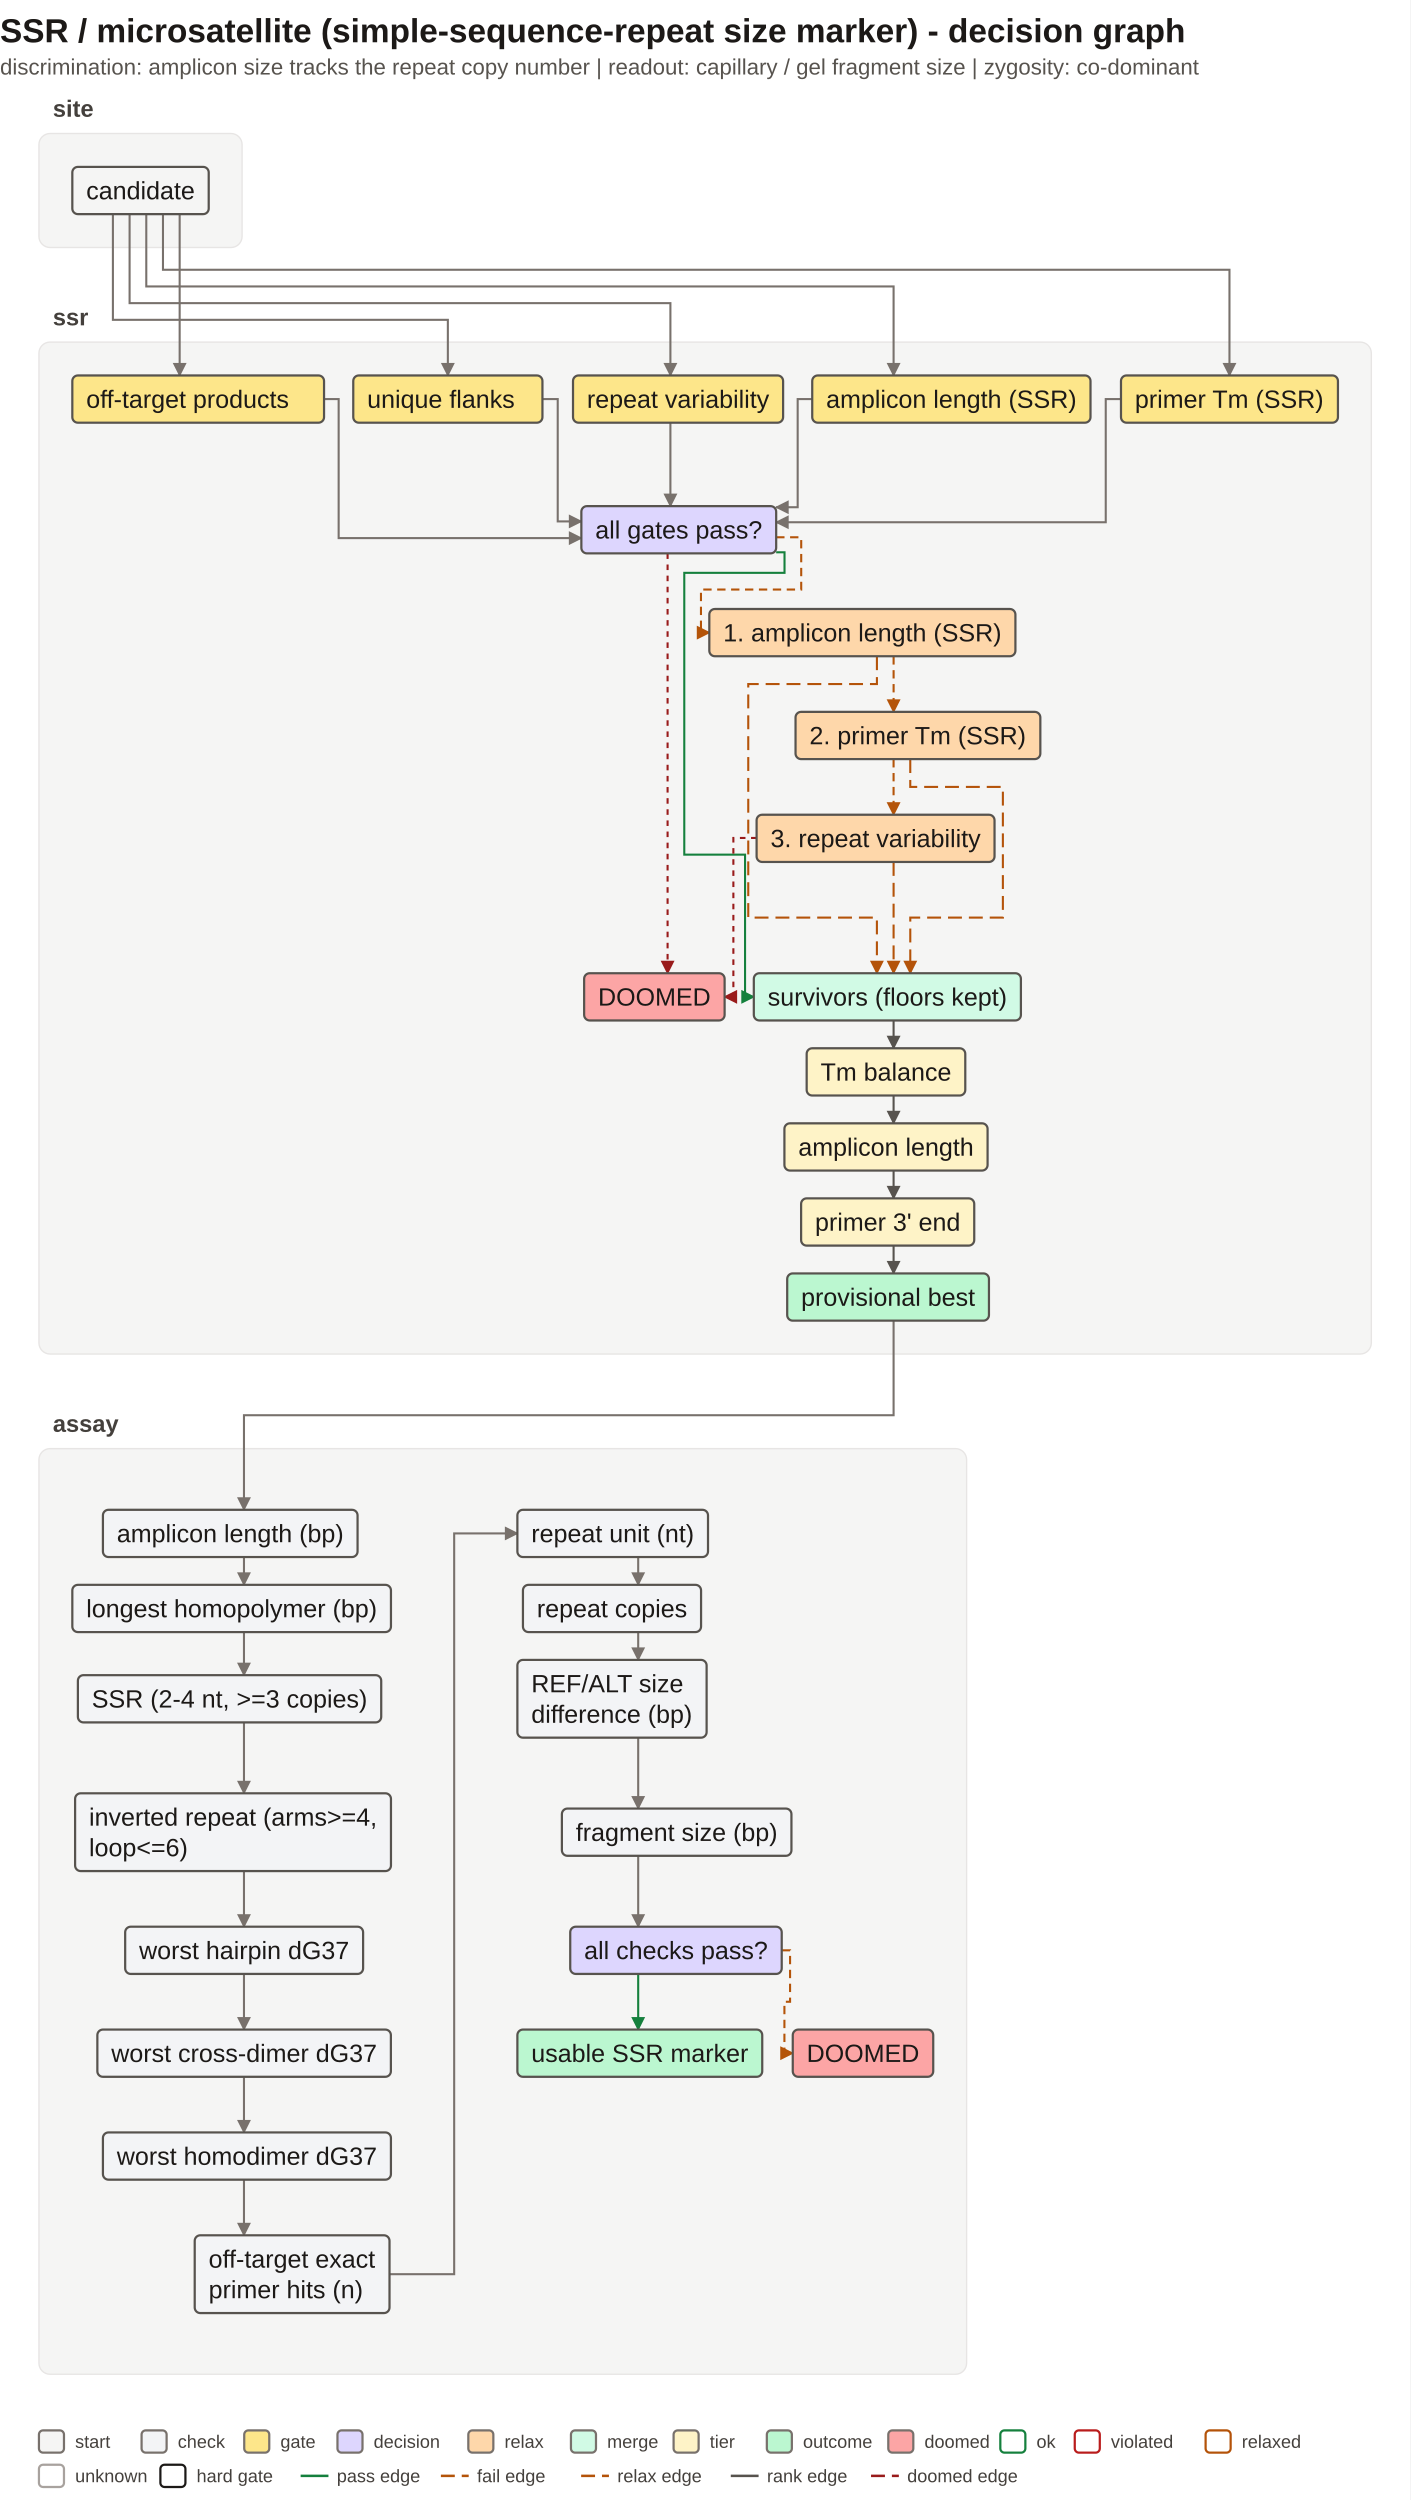
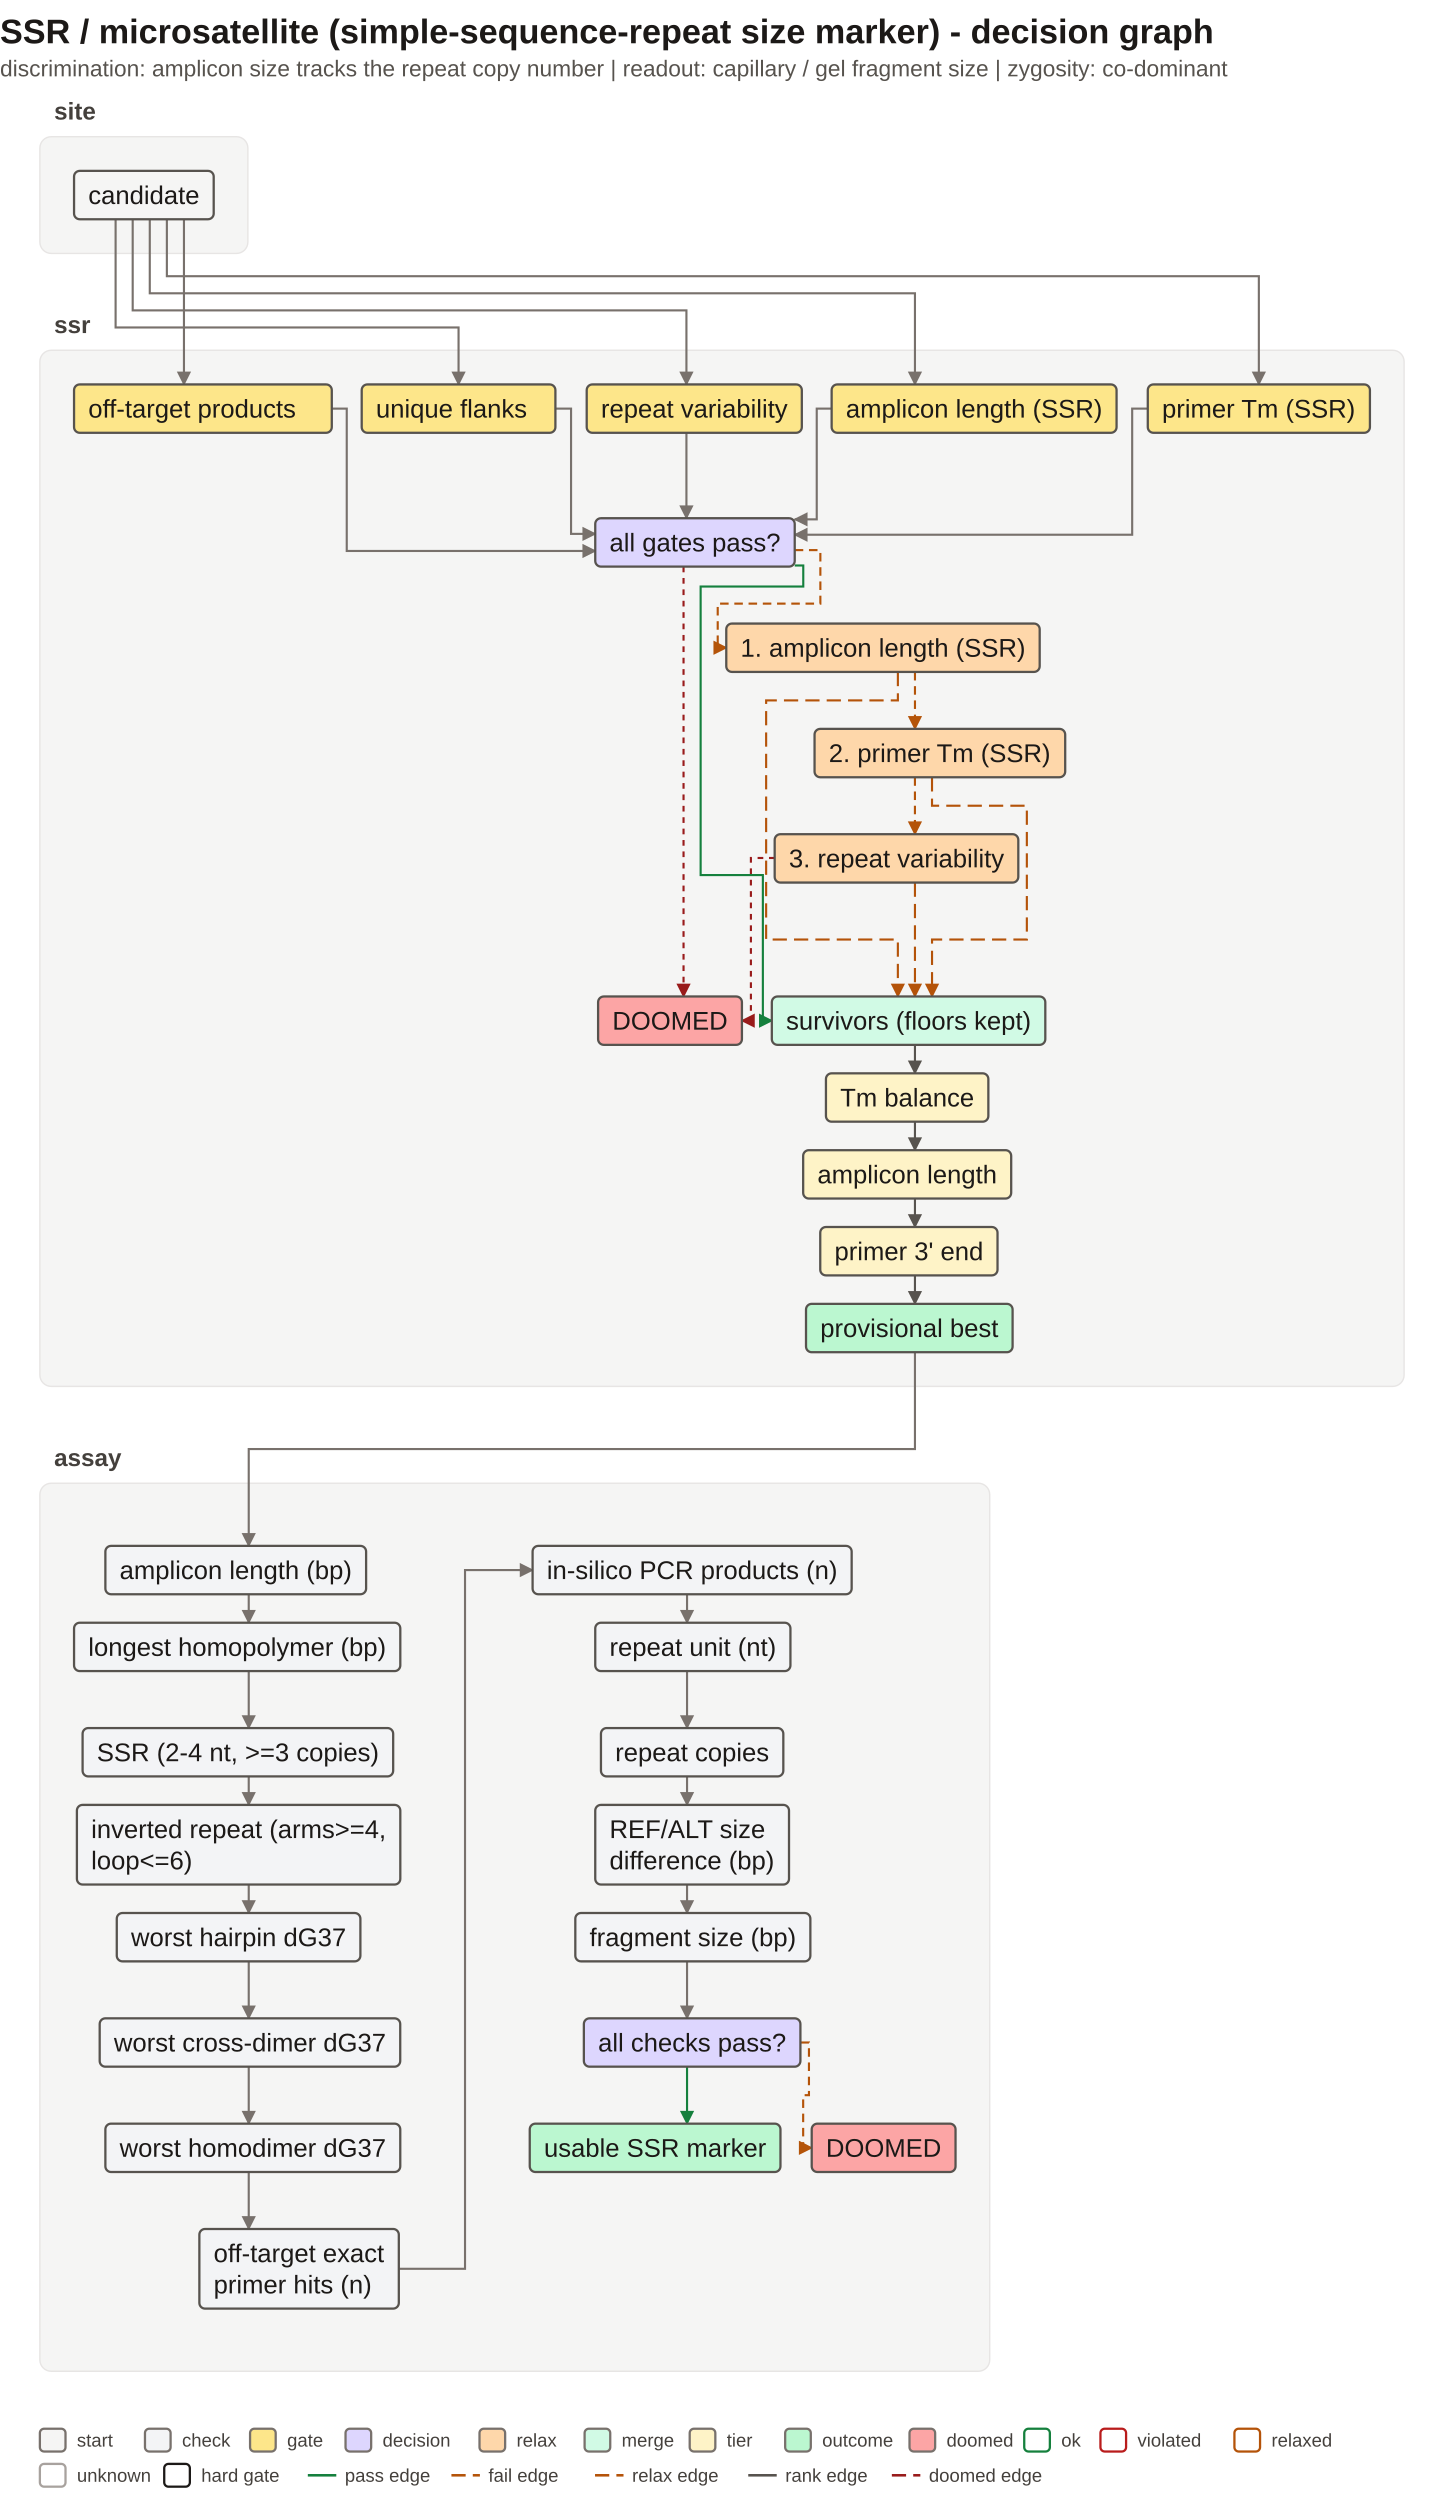
- <svg xmlns="http://www.w3.org/2000/svg" version="1.1" width="506.997" height="898.76" viewBox="0 0 506.997 898.76">
+ <svg xmlns="http://www.w3.org/2000/svg" version="1.1" width="506.997" height="877.78" viewBox="0 0 506.997 877.78">
  <defs>
    <marker id="arrow-flow" viewBox="0 0 10 10" refX="9" refY="5" markerWidth="5" markerHeight="5" markerUnits="userSpaceOnUse" orient="auto-start-reverse">
      <path d="M 0 0 L 10 5 L 0 10 z" fill="#78716C" />
    </marker>
    <marker id="arrow-pass" viewBox="0 0 10 10" refX="9" refY="5" markerWidth="5" markerHeight="5" markerUnits="userSpaceOnUse" orient="auto-start-reverse">
      <path d="M 0 0 L 10 5 L 0 10 z" fill="#15803D" />
    </marker>
    <marker id="arrow-fail" viewBox="0 0 10 10" refX="9" refY="5" markerWidth="5" markerHeight="5" markerUnits="userSpaceOnUse" orient="auto-start-reverse">
      <path d="M 0 0 L 10 5 L 0 10 z" fill="#B45409" />
    </marker>
    <marker id="arrow-relax" viewBox="0 0 10 10" refX="9" refY="5" markerWidth="5" markerHeight="5" markerUnits="userSpaceOnUse" orient="auto-start-reverse">
      <path d="M 0 0 L 10 5 L 0 10 z" fill="#B45309" />
    </marker>
    <marker id="arrow-doomed" viewBox="0 0 10 10" refX="9" refY="5" markerWidth="5" markerHeight="5" markerUnits="userSpaceOnUse" orient="auto-start-reverse">
      <path d="M 0 0 L 10 5 L 0 10 z" fill="#991B1B" />
    </marker>
    <marker id="arrow-check" viewBox="0 0 10 10" refX="9" refY="5" markerWidth="5" markerHeight="5" markerUnits="userSpaceOnUse" orient="auto-start-reverse">
      <path d="M 0 0 L 10 5 L 0 10 z" fill="#78716C" />
    </marker>
    <marker id="arrow-rank" viewBox="0 0 10 10" refX="9" refY="5" markerWidth="5" markerHeight="5" markerUnits="userSpaceOnUse" orient="auto-start-reverse">
      <path d="M 0 0 L 10 5 L 0 10 z" fill="#57534E" />
    </marker>
  </defs>
-   <rect x="0" y="0" width="506.997" height="898.76" fill="#FFFFFF" />
+   <rect x="0" y="0" width="506.997" height="877.78" fill="#FFFFFF" />
  <text x="0" y="15.2" text-anchor="start" font-family="Liberation Sans, Arial, Helvetica, sans-serif" font-size="12" fill="#1C1917" font-weight="bold">
    <tspan x="0" y="15.2">SSR / microsatellite (simple-sequence-repeat size marker) - decision graph</tspan>
  </text>
  <text x="0" y="26.8" text-anchor="start" font-family="Liberation Sans, Arial, Helvetica, sans-serif" font-size="8" fill="#57534E">
    <tspan x="0" y="26.8">discrimination: amplicon size tracks the repeat copy number | readout: capillary / gel fragment size | zygosity: co-dominant</tspan>
  </text>
  <rect x="14" y="48" width="73.032" height="40.98" rx="4" fill="#F5F5F4" stroke="#E7E5E4" stroke-width="0.5" />
  <text x="19" y="41.975" text-anchor="start" font-family="Liberation Sans, Arial, Helvetica, sans-serif" font-size="8.5" fill="#44403C" font-weight="bold">
    <tspan x="19" y="41.975">site</tspan>
  </text>
  <rect x="14" y="122.98" width="478.997" height="363.8" rx="4" fill="#F5F5F4" stroke="#E7E5E4" stroke-width="0.5" />
  <text x="19" y="116.955" text-anchor="start" font-family="Liberation Sans, Arial, Helvetica, sans-serif" font-size="8.5" fill="#44403C" font-weight="bold">
    <tspan x="19" y="116.955">ssr</tspan>
  </text>
-   <rect x="14" y="520.78" width="333.5" height="332.78" rx="4" fill="#F5F5F4" stroke="#E7E5E4" stroke-width="0.5" />
+   <rect x="14" y="520.78" width="333.5" height="311.8" rx="4" fill="#F5F5F4" stroke="#E7E5E4" stroke-width="0.5" />
  <text x="19" y="514.755" text-anchor="start" font-family="Liberation Sans, Arial, Helvetica, sans-serif" font-size="8.5" fill="#44403C" font-weight="bold">
    <tspan x="19" y="514.755">assay</tspan>
  </text>
  <path d="M40.589 76.98 L40.589 114.98 L161.004 114.98 L161.004 134.98" fill="none" stroke="#78716C" stroke-width="0.75" stroke-linejoin="miter" stroke-linecap="butt" marker-end="url(#arrow-flow)" />
  <path d="M46.589 76.98 L46.589 108.98 L241.012 108.98 L241.012 134.98" fill="none" stroke="#78716C" stroke-width="0.75" stroke-linejoin="miter" stroke-linecap="butt" marker-end="url(#arrow-flow)" />
  <path d="M52.589 76.98 L52.589 102.98 L321.249 102.98 L321.249 134.98" fill="none" stroke="#78716C" stroke-width="0.75" stroke-linejoin="miter" stroke-linecap="butt" marker-end="url(#arrow-flow)" />
  <path d="M58.589 76.98 L58.589 96.98 L441.998 96.98 L441.998 134.98" fill="none" stroke="#78716C" stroke-width="0.75" stroke-linejoin="miter" stroke-linecap="butt" marker-end="url(#arrow-flow)" />
  <path d="M64.589 76.98 L64.589 134.98" fill="none" stroke="#78716C" stroke-width="0.75" stroke-linejoin="miter" stroke-linecap="butt" marker-end="url(#arrow-flow)" />
  <path d="M195.008 143.47 L200.504 143.47 L200.504 187.45 L209 187.45" fill="none" stroke="#78716C" stroke-width="0.75" stroke-linejoin="miter" stroke-linecap="butt" marker-end="url(#arrow-flow)" />
  <path d="M241.012 151.96 L241.012 181.96" fill="none" stroke="#78716C" stroke-width="0.75" stroke-linejoin="miter" stroke-linecap="butt" marker-end="url(#arrow-flow)" />
  <path d="M292 143.47 L286.766 143.47 L286.766 182.35 L279.038 182.35" fill="none" stroke="#78716C" stroke-width="0.75" stroke-linejoin="miter" stroke-linecap="butt" marker-end="url(#arrow-flow)" />
  <path d="M403 143.47 L397.52 143.47 L397.52 187.75 L279.038 187.75" fill="none" stroke="#78716C" stroke-width="0.75" stroke-linejoin="miter" stroke-linecap="butt" marker-end="url(#arrow-flow)" />
  <path d="M116.495 143.47 L121.747 143.47 L121.747 193.45 L209 193.45" fill="none" stroke="#78716C" stroke-width="0.75" stroke-linejoin="miter" stroke-linecap="butt" marker-end="url(#arrow-flow)" />
  <path d="M321.255 235.92 L321.255 255.92" fill="none" stroke="#B45409" stroke-width="0.75" stroke-linejoin="miter" stroke-linecap="butt" stroke-dasharray="3 2" marker-end="url(#arrow-fail)" />
  <path d="M321.243 272.9 L321.243 292.9" fill="none" stroke="#B45409" stroke-width="0.75" stroke-linejoin="miter" stroke-linecap="butt" stroke-dasharray="3 2" marker-end="url(#arrow-fail)" />
  <path d="M279.038 193.15 L288.038 193.15 L288.038 211.94 L252 211.94 L252 227.43 L255 227.43" fill="none" stroke="#B45409" stroke-width="0.75" stroke-linejoin="miter" stroke-linecap="butt" stroke-dasharray="3 2" marker-end="url(#arrow-fail)" />
  <path d="M315.255 235.92 L315.255 245.92 L269 245.92 L269 329.88 L315.249 329.88 L315.249 349.88" fill="none" stroke="#B45309" stroke-width="0.75" stroke-linejoin="miter" stroke-linecap="butt" stroke-dasharray="5 2.5" marker-end="url(#arrow-relax)" />
  <path d="M327.243 272.9 L327.243 282.9 L360.538 282.9 L360.538 329.88 L327.249 329.88 L327.249 349.88" fill="none" stroke="#B45309" stroke-width="0.75" stroke-linejoin="miter" stroke-linecap="butt" stroke-dasharray="5 2.5" marker-end="url(#arrow-relax)" />
  <path d="M321.249 309.88 L321.249 349.88" fill="none" stroke="#B45309" stroke-width="0.75" stroke-linejoin="miter" stroke-linecap="butt" stroke-dasharray="5 2.5" marker-end="url(#arrow-relax)" />
  <path d="M279.038 198.55 L282.038 198.55 L282.038 205.94 L246 205.94 L246 307.247 L267.85 307.247 L267.85 358.37 L271 358.37" fill="none" stroke="#15803D" stroke-width="0.75" stroke-linejoin="miter" stroke-linecap="butt" marker-end="url(#arrow-pass)" />
  <path d="M321.249 366.86 L321.249 376.86" fill="none" stroke="#57534E" stroke-width="0.75" stroke-linejoin="miter" stroke-linecap="butt" marker-end="url(#arrow-rank)" />
  <path d="M321.249 393.84 L321.249 403.84" fill="none" stroke="#57534E" stroke-width="0.75" stroke-linejoin="miter" stroke-linecap="butt" marker-end="url(#arrow-rank)" />
  <path d="M321.249 420.82 L321.249 430.82" fill="none" stroke="#57534E" stroke-width="0.75" stroke-linejoin="miter" stroke-linecap="butt" marker-end="url(#arrow-rank)" />
  <path d="M321.249 447.8 L321.249 457.8" fill="none" stroke="#57534E" stroke-width="0.75" stroke-linejoin="miter" stroke-linecap="butt" marker-end="url(#arrow-rank)" />
  <path d="M272 301.247 L263.65 301.247 L263.65 358.37 L260.5 358.37" fill="none" stroke="#991B1B" stroke-width="0.75" stroke-linejoin="miter" stroke-linecap="butt" stroke-dasharray="2 2" marker-end="url(#arrow-doomed)" />
  <path d="M240 198.94 L240 349.88" fill="none" stroke="#991B1B" stroke-width="0.75" stroke-linejoin="miter" stroke-linecap="butt" stroke-dasharray="2 2" marker-end="url(#arrow-doomed)" />
-   <path d="M321.249 474.78 L321.249 508.78 L87.708 508.78 L87.708 542.78" fill="none" stroke="#78716C" stroke-width="0.75" stroke-linejoin="miter" stroke-linecap="butt" marker-end="url(#arrow-check)" />
-   <path d="M87.708 559.76 L87.708 569.76" fill="none" stroke="#78716C" stroke-width="0.75" stroke-linejoin="miter" stroke-linecap="butt" marker-end="url(#arrow-check)" />
-   <path d="M87.708 586.74 L87.708 602.23" fill="none" stroke="#78716C" stroke-width="0.75" stroke-linejoin="miter" stroke-linecap="butt" marker-end="url(#arrow-check)" />
-   <path d="M87.708 619.21 L87.708 644.7" fill="none" stroke="#78716C" stroke-width="0.75" stroke-linejoin="miter" stroke-linecap="butt" marker-end="url(#arrow-check)" />
-   <path d="M87.708 672.66 L87.708 692.66" fill="none" stroke="#78716C" stroke-width="0.75" stroke-linejoin="miter" stroke-linecap="butt" marker-end="url(#arrow-check)" />
-   <path d="M87.708 709.64 L87.708 729.64" fill="none" stroke="#78716C" stroke-width="0.75" stroke-linejoin="miter" stroke-linecap="butt" marker-end="url(#arrow-check)" />
-   <path d="M87.708 746.62 L87.708 766.62" fill="none" stroke="#78716C" stroke-width="0.75" stroke-linejoin="miter" stroke-linecap="butt" marker-end="url(#arrow-check)" />
-   <path d="M87.708 783.6 L87.708 803.6" fill="none" stroke="#78716C" stroke-width="0.75" stroke-linejoin="miter" stroke-linecap="butt" marker-end="url(#arrow-check)" />
-   <path d="M140.029 817.58 L163.276 817.58 L163.276 551.27 L186 551.27" fill="none" stroke="#78716C" stroke-width="0.75" stroke-linejoin="miter" stroke-linecap="butt" marker-end="url(#arrow-check)" />
-   <path d="M229.432 559.76 L229.432 569.76" fill="none" stroke="#78716C" stroke-width="0.75" stroke-linejoin="miter" stroke-linecap="butt" marker-end="url(#arrow-check)" />
-   <path d="M229.432 586.74 L229.432 596.74" fill="none" stroke="#78716C" stroke-width="0.75" stroke-linejoin="miter" stroke-linecap="butt" marker-end="url(#arrow-check)" />
-   <path d="M229.432 624.7 L229.432 650.19" fill="none" stroke="#78716C" stroke-width="0.75" stroke-linejoin="miter" stroke-linecap="butt" marker-end="url(#arrow-check)" />
-   <path d="M229.432 667.17 L229.432 692.66" fill="none" stroke="#78716C" stroke-width="0.75" stroke-linejoin="miter" stroke-linecap="butt" marker-end="url(#arrow-check)" />
-   <path d="M229.432 709.64 L229.432 729.64" fill="none" stroke="#15803D" stroke-width="0.75" stroke-linejoin="miter" stroke-linecap="butt" marker-end="url(#arrow-pass)" />
-   <path d="M281.032 701.15 L284.032 701.15 L284.032 719.64 L282 719.64 L282 738.13 L285 738.13" fill="none" stroke="#B45409" stroke-width="0.75" stroke-linejoin="miter" stroke-linecap="butt" stroke-dasharray="3 2" marker-end="url(#arrow-fail)" />
+   <path d="M321.249 474.78 L321.249 508.78 L87.333 508.78 L87.333 542.78" fill="none" stroke="#78716C" stroke-width="0.75" stroke-linejoin="miter" stroke-linecap="butt" marker-end="url(#arrow-check)" />
+   <path d="M87.333 559.76 L87.333 569.76" fill="none" stroke="#78716C" stroke-width="0.75" stroke-linejoin="miter" stroke-linecap="butt" marker-end="url(#arrow-check)" />
+   <path d="M87.333 586.74 L87.333 606.74" fill="none" stroke="#78716C" stroke-width="0.75" stroke-linejoin="miter" stroke-linecap="butt" marker-end="url(#arrow-check)" />
+   <path d="M87.333 623.72 L87.333 633.72" fill="none" stroke="#78716C" stroke-width="0.75" stroke-linejoin="miter" stroke-linecap="butt" marker-end="url(#arrow-check)" />
+   <path d="M87.333 661.68 L87.333 671.68" fill="none" stroke="#78716C" stroke-width="0.75" stroke-linejoin="miter" stroke-linecap="butt" marker-end="url(#arrow-check)" />
+   <path d="M87.333 688.66 L87.333 708.66" fill="none" stroke="#78716C" stroke-width="0.75" stroke-linejoin="miter" stroke-linecap="butt" marker-end="url(#arrow-check)" />
+   <path d="M87.333 725.64 L87.333 745.64" fill="none" stroke="#78716C" stroke-width="0.75" stroke-linejoin="miter" stroke-linecap="butt" marker-end="url(#arrow-check)" />
+   <path d="M87.333 762.62 L87.333 782.62" fill="none" stroke="#78716C" stroke-width="0.75" stroke-linejoin="miter" stroke-linecap="butt" marker-end="url(#arrow-check)" />
+   <path d="M140.029 796.6 L163.276 796.6 L163.276 551.27 L187 551.27" fill="none" stroke="#78716C" stroke-width="0.75" stroke-linejoin="miter" stroke-linecap="butt" marker-end="url(#arrow-check)" />
+   <path d="M241.229 559.76 L241.229 569.76" fill="none" stroke="#78716C" stroke-width="0.75" stroke-linejoin="miter" stroke-linecap="butt" marker-end="url(#arrow-check)" />
+   <path d="M241.229 586.74 L241.229 606.74" fill="none" stroke="#78716C" stroke-width="0.75" stroke-linejoin="miter" stroke-linecap="butt" marker-end="url(#arrow-check)" />
+   <path d="M241.229 623.72 L241.229 633.72" fill="none" stroke="#78716C" stroke-width="0.75" stroke-linejoin="miter" stroke-linecap="butt" marker-end="url(#arrow-check)" />
+   <path d="M241.229 661.68 L241.229 671.68" fill="none" stroke="#78716C" stroke-width="0.75" stroke-linejoin="miter" stroke-linecap="butt" marker-end="url(#arrow-check)" />
+   <path d="M241.229 688.66 L241.229 708.66" fill="none" stroke="#78716C" stroke-width="0.75" stroke-linejoin="miter" stroke-linecap="butt" marker-end="url(#arrow-check)" />
+   <path d="M241.229 725.64 L241.229 745.64" fill="none" stroke="#15803D" stroke-width="0.75" stroke-linejoin="miter" stroke-linecap="butt" marker-end="url(#arrow-pass)" />
+   <path d="M281.032 717.15 L284.032 717.15 L284.032 735.64 L282 735.64 L282 754.13 L285 754.13" fill="none" stroke="#B45409" stroke-width="0.75" stroke-linejoin="miter" stroke-linecap="butt" stroke-dasharray="3 2" marker-end="url(#arrow-fail)" />
  <rect x="26" y="60" width="49.032" height="16.98" rx="2" fill="#F5F5F4" stroke="#57534E" stroke-width="0.8" />
  <text x="31" y="71.64" text-anchor="start" font-family="Liberation Sans, Arial, Helvetica, sans-serif" font-size="9" fill="#1C1917">
    <tspan x="31" y="71.64">candidate</tspan>
  </text>
  <rect x="127" y="134.98" width="68.008" height="16.98" rx="2" fill="#FDE68A" stroke="#57534E" stroke-width="0.8" />
  <text x="132" y="146.62" text-anchor="start" font-family="Liberation Sans, Arial, Helvetica, sans-serif" font-size="9" fill="#1C1917">
    <tspan x="132" y="146.62">unique flanks</tspan>
  </text>
  <rect x="206" y="134.98" width="75.531" height="16.98" rx="2" fill="#FDE68A" stroke="#57534E" stroke-width="0.8" />
  <text x="211" y="146.62" text-anchor="start" font-family="Liberation Sans, Arial, Helvetica, sans-serif" font-size="9" fill="#1C1917">
    <tspan x="211" y="146.62">repeat variability</tspan>
  </text>
  <rect x="292" y="134.98" width="100.04" height="16.98" rx="2" fill="#FDE68A" stroke="#57534E" stroke-width="0.8" />
  <text x="297" y="146.62" text-anchor="start" font-family="Liberation Sans, Arial, Helvetica, sans-serif" font-size="9" fill="#1C1917">
    <tspan x="297" y="146.62">amplicon length (SSR)</tspan>
  </text>
  <rect x="403" y="134.98" width="77.997" height="16.98" rx="2" fill="#FDE68A" stroke="#57534E" stroke-width="0.8" />
  <text x="408" y="146.62" text-anchor="start" font-family="Liberation Sans, Arial, Helvetica, sans-serif" font-size="9" fill="#1C1917">
    <tspan x="408" y="146.62">primer Tm (SSR)</tspan>
  </text>
  <rect x="26" y="134.98" width="90.495" height="16.98" rx="2" fill="#FDE68A" stroke="#57534E" stroke-width="0.8" />
  <text x="31" y="146.62" text-anchor="start" font-family="Liberation Sans, Arial, Helvetica, sans-serif" font-size="9" fill="#1C1917">
    <tspan x="31" y="146.62">off-target products</tspan>
  </text>
  <rect x="209" y="181.96" width="70.038" height="16.98" rx="2" fill="#DDD6FE" stroke="#57534E" stroke-width="0.8" />
  <text x="214" y="193.6" text-anchor="start" font-family="Liberation Sans, Arial, Helvetica, sans-serif" font-size="9" fill="#1C1917">
    <tspan x="214" y="193.6">all gates pass?</tspan>
  </text>
  <rect x="255" y="218.94" width="110.046" height="16.98" rx="2" fill="#FED7AA" stroke="#57534E" stroke-width="0.8" />
  <text x="260" y="230.58" text-anchor="start" font-family="Liberation Sans, Arial, Helvetica, sans-serif" font-size="9" fill="#1C1917">
    <tspan x="260" y="230.58">1. amplicon length (SSR)</tspan>
  </text>
  <rect x="286" y="255.92" width="88.003" height="16.98" rx="2" fill="#FED7AA" stroke="#57534E" stroke-width="0.8" />
  <text x="291" y="267.56" text-anchor="start" font-family="Liberation Sans, Arial, Helvetica, sans-serif" font-size="9" fill="#1C1917">
    <tspan x="291" y="267.56">2. primer Tm (SSR)</tspan>
  </text>
  <rect x="272" y="292.9" width="85.538" height="16.98" rx="2" fill="#FED7AA" stroke="#57534E" stroke-width="0.8" />
  <text x="277" y="304.54" text-anchor="start" font-family="Liberation Sans, Arial, Helvetica, sans-serif" font-size="9" fill="#1C1917">
    <tspan x="277" y="304.54">3. repeat variability</tspan>
  </text>
  <rect x="271" y="349.88" width="96.019" height="16.98" rx="2" fill="#D1FAE5" stroke="#57534E" stroke-width="0.8" />
  <text x="276" y="361.52" text-anchor="start" font-family="Liberation Sans, Arial, Helvetica, sans-serif" font-size="9" fill="#1C1917">
    <tspan x="276" y="361.52">survivors (floors kept)</tspan>
  </text>
  <rect x="290" y="376.86" width="57.021" height="16.98" rx="2" fill="#FEF3C7" stroke="#57534E" stroke-width="0.8" />
  <text x="295" y="388.5" text-anchor="start" font-family="Liberation Sans, Arial, Helvetica, sans-serif" font-size="9" fill="#1C1917">
    <tspan x="295" y="388.5">Tm balance</tspan>
  </text>
  <rect x="282" y="403.84" width="73.04" height="16.98" rx="2" fill="#FEF3C7" stroke="#57534E" stroke-width="0.8" />
  <text x="287" y="415.48" text-anchor="start" font-family="Liberation Sans, Arial, Helvetica, sans-serif" font-size="9" fill="#1C1917">
    <tspan x="287" y="415.48">amplicon length</tspan>
  </text>
  <rect x="288" y="430.82" width="62.242" height="16.98" rx="2" fill="#FEF3C7" stroke="#57534E" stroke-width="0.8" />
  <text x="293" y="442.46" text-anchor="start" font-family="Liberation Sans, Arial, Helvetica, sans-serif" font-size="9" fill="#1C1917">
    <tspan x="293" y="442.46">primer 3' end</tspan>
  </text>
  <rect x="283" y="457.8" width="72.534" height="16.98" rx="2" fill="#BBF7D0" stroke="#57534E" stroke-width="0.8" />
  <text x="288" y="469.44" text-anchor="start" font-family="Liberation Sans, Arial, Helvetica, sans-serif" font-size="9" fill="#1C1917">
    <tspan x="288" y="469.44">provisional best</tspan>
  </text>
  <rect x="210" y="349.88" width="50.5" height="16.98" rx="2" fill="#FCA5A5" stroke="#57534E" stroke-width="0.8" />
  <text x="215" y="361.52" text-anchor="start" font-family="Liberation Sans, Arial, Helvetica, sans-serif" font-size="9" fill="#1C1917">
    <tspan x="215" y="361.52">DOOMED</tspan>
  </text>
  <rect x="37" y="542.78" width="91.545" height="16.98" rx="2" fill="#F3F4F6" stroke="#57534E" stroke-width="0.8" />
  <text x="42" y="554.42" text-anchor="start" font-family="Liberation Sans, Arial, Helvetica, sans-serif" font-size="9" fill="#1C1917">
    <tspan x="42" y="554.42">amplicon length (bp)</tspan>
  </text>
  <rect x="26" y="569.76" width="114.55" height="16.98" rx="2" fill="#F3F4F6" stroke="#57534E" stroke-width="0.8" />
  <text x="31" y="581.4" text-anchor="start" font-family="Liberation Sans, Arial, Helvetica, sans-serif" font-size="9" fill="#1C1917">
    <tspan x="31" y="581.4">longest homopolymer (bp)</tspan>
  </text>
-   <rect x="28" y="602.23" width="109.048" height="16.98" rx="2" fill="#F3F4F6" stroke="#57534E" stroke-width="0.8" />
-   <text x="33" y="613.87" text-anchor="start" font-family="Liberation Sans, Arial, Helvetica, sans-serif" font-size="9" fill="#1C1917">
-     <tspan x="33" y="613.87">SSR (2-4 nt, &gt;=3 copies)</tspan>
-   </text>
-   <rect x="27" y="644.7" width="113.553" height="27.96" rx="2" fill="#F3F4F6" stroke="#57534E" stroke-width="0.8" />
-   <text x="32" y="656.34" text-anchor="start" font-family="Liberation Sans, Arial, Helvetica, sans-serif" font-size="9" fill="#1C1917">
-     <tspan x="32" y="656.34">inverted repeat (arms&gt;=4,</tspan>
-     <tspan x="32" y="667.32">loop&lt;=6)</tspan>
-   </text>
-   <rect x="45" y="692.66" width="85.538" height="16.98" rx="2" fill="#F3F4F6" stroke="#57534E" stroke-width="0.8" />
-   <text x="50" y="704.3" text-anchor="start" font-family="Liberation Sans, Arial, Helvetica, sans-serif" font-size="9" fill="#1C1917">
-     <tspan x="50" y="704.3">worst hairpin dG37</tspan>
-   </text>
-   <rect x="35" y="729.64" width="105.524" height="16.98" rx="2" fill="#F3F4F6" stroke="#57534E" stroke-width="0.8" />
-   <text x="40" y="741.28" text-anchor="start" font-family="Liberation Sans, Arial, Helvetica, sans-serif" font-size="9" fill="#1C1917">
-     <tspan x="40" y="741.28">worst cross-dimer dG37</tspan>
-   </text>
-   <rect x="37" y="766.62" width="103.538" height="16.98" rx="2" fill="#F3F4F6" stroke="#57534E" stroke-width="0.8" />
-   <text x="42" y="778.26" text-anchor="start" font-family="Liberation Sans, Arial, Helvetica, sans-serif" font-size="9" fill="#1C1917">
-     <tspan x="42" y="778.26">worst homodimer dG37</tspan>
-   </text>
-   <rect x="70" y="803.6" width="70.029" height="27.96" rx="2" fill="#F3F4F6" stroke="#57534E" stroke-width="0.8" />
-   <text x="75" y="815.24" text-anchor="start" font-family="Liberation Sans, Arial, Helvetica, sans-serif" font-size="9" fill="#1C1917">
-     <tspan x="75" y="815.24">off-target exact</tspan>
-     <tspan x="75" y="826.22">primer hits (n)</tspan>
-   </text>
-   <rect x="186" y="542.78" width="68.531" height="16.98" rx="2" fill="#F3F4F6" stroke="#57534E" stroke-width="0.8" />
-   <text x="191" y="554.42" text-anchor="start" font-family="Liberation Sans, Arial, Helvetica, sans-serif" font-size="9" fill="#1C1917">
-     <tspan x="191" y="554.42">repeat unit (nt)</tspan>
-   </text>
-   <rect x="188" y="569.76" width="64.035" height="16.98" rx="2" fill="#F3F4F6" stroke="#57534E" stroke-width="0.8" />
-   <text x="193" y="581.4" text-anchor="start" font-family="Liberation Sans, Arial, Helvetica, sans-serif" font-size="9" fill="#1C1917">
-     <tspan x="193" y="581.4">repeat copies</tspan>
-   </text>
-   <rect x="186" y="596.74" width="68.03" height="27.96" rx="2" fill="#F3F4F6" stroke="#57534E" stroke-width="0.8" />
-   <text x="191" y="608.38" text-anchor="start" font-family="Liberation Sans, Arial, Helvetica, sans-serif" font-size="9" fill="#1C1917">
-     <tspan x="191" y="608.38">REF/ALT size</tspan>
-     <tspan x="191" y="619.36">difference (bp)</tspan>
-   </text>
-   <rect x="202" y="650.19" width="82.527" height="16.98" rx="2" fill="#F3F4F6" stroke="#57534E" stroke-width="0.8" />
-   <text x="207" y="661.83" text-anchor="start" font-family="Liberation Sans, Arial, Helvetica, sans-serif" font-size="9" fill="#1C1917">
-     <tspan x="207" y="661.83">fragment size (bp)</tspan>
-   </text>
-   <rect x="205" y="692.66" width="76.032" height="16.98" rx="2" fill="#DDD6FE" stroke="#57534E" stroke-width="0.8" />
-   <text x="210" y="704.3" text-anchor="start" font-family="Liberation Sans, Arial, Helvetica, sans-serif" font-size="9" fill="#1C1917">
-     <tspan x="210" y="704.3">all checks pass?</tspan>
-   </text>
-   <rect x="186" y="729.64" width="88.029" height="16.98" rx="2" fill="#BBF7D0" stroke="#57534E" stroke-width="0.8" />
-   <text x="191" y="741.28" text-anchor="start" font-family="Liberation Sans, Arial, Helvetica, sans-serif" font-size="9" fill="#1C1917">
-     <tspan x="191" y="741.28">usable SSR marker</tspan>
-   </text>
-   <rect x="285" y="729.64" width="50.5" height="16.98" rx="2" fill="#FCA5A5" stroke="#57534E" stroke-width="0.8" />
-   <text x="290" y="741.28" text-anchor="start" font-family="Liberation Sans, Arial, Helvetica, sans-serif" font-size="9" fill="#1C1917">
-     <tspan x="290" y="741.28">DOOMED</tspan>
-   </text>
-   <rect x="14" y="873.735" width="9" height="8" rx="1.5" fill="#F5F5F4" stroke="#78716C" stroke-width="0.8" />
-   <text x="27" y="880.01" text-anchor="start" font-family="Liberation Sans, Arial, Helvetica, sans-serif" font-size="6.5" fill="#44403C">
-     <tspan x="27" y="880.01">start</tspan>
-   </text>
-   <rect x="50.9" y="873.735" width="9" height="8" rx="1.5" fill="#F3F4F6" stroke="#78716C" stroke-width="0.8" />
-   <text x="63.9" y="880.01" text-anchor="start" font-family="Liberation Sans, Arial, Helvetica, sans-serif" font-size="6.5" fill="#44403C">
-     <tspan x="63.9" y="880.01">check</tspan>
-   </text>
-   <rect x="87.8" y="873.735" width="9" height="8" rx="1.5" fill="#FDE68A" stroke="#78716C" stroke-width="0.8" />
-   <text x="100.8" y="880.01" text-anchor="start" font-family="Liberation Sans, Arial, Helvetica, sans-serif" font-size="6.5" fill="#44403C">
-     <tspan x="100.8" y="880.01">gate</tspan>
-   </text>
-   <rect x="121.32" y="873.735" width="9" height="8" rx="1.5" fill="#DDD6FE" stroke="#78716C" stroke-width="0.8" />
-   <text x="134.32" y="880.01" text-anchor="start" font-family="Liberation Sans, Arial, Helvetica, sans-serif" font-size="6.5" fill="#44403C">
-     <tspan x="134.32" y="880.01">decision</tspan>
-   </text>
-   <rect x="168.36" y="873.735" width="9" height="8" rx="1.5" fill="#FED7AA" stroke="#78716C" stroke-width="0.8" />
-   <text x="181.36" y="880.01" text-anchor="start" font-family="Liberation Sans, Arial, Helvetica, sans-serif" font-size="6.5" fill="#44403C">
-     <tspan x="181.36" y="880.01">relax</tspan>
-   </text>
-   <rect x="205.26" y="873.735" width="9" height="8" rx="1.5" fill="#D1FAE5" stroke="#78716C" stroke-width="0.8" />
-   <text x="218.26" y="880.01" text-anchor="start" font-family="Liberation Sans, Arial, Helvetica, sans-serif" font-size="6.5" fill="#44403C">
-     <tspan x="218.26" y="880.01">merge</tspan>
-   </text>
-   <rect x="242.16" y="873.735" width="9" height="8" rx="1.5" fill="#FEF3C7" stroke="#78716C" stroke-width="0.8" />
-   <text x="255.16" y="880.01" text-anchor="start" font-family="Liberation Sans, Arial, Helvetica, sans-serif" font-size="6.5" fill="#44403C">
-     <tspan x="255.16" y="880.01">tier</tspan>
-   </text>
-   <rect x="275.68" y="873.735" width="9" height="8" rx="1.5" fill="#BBF7D0" stroke="#78716C" stroke-width="0.8" />
-   <text x="288.68" y="880.01" text-anchor="start" font-family="Liberation Sans, Arial, Helvetica, sans-serif" font-size="6.5" fill="#44403C">
-     <tspan x="288.68" y="880.01">outcome</tspan>
-   </text>
-   <rect x="319.34" y="873.735" width="9" height="8" rx="1.5" fill="#FCA5A5" stroke="#78716C" stroke-width="0.8" />
-   <text x="332.34" y="880.01" text-anchor="start" font-family="Liberation Sans, Arial, Helvetica, sans-serif" font-size="6.5" fill="#44403C">
-     <tspan x="332.34" y="880.01">doomed</tspan>
-   </text>
-   <rect x="359.62" y="873.735" width="9" height="8" rx="1.5" fill="none" stroke="#15803D" stroke-width="0.8" />
-   <text x="372.62" y="880.01" text-anchor="start" font-family="Liberation Sans, Arial, Helvetica, sans-serif" font-size="6.5" fill="#44403C">
-     <tspan x="372.62" y="880.01">ok</tspan>
-   </text>
-   <rect x="386.38" y="873.735" width="9" height="8" rx="1.5" fill="none" stroke="#B91C1C" stroke-width="0.8" />
-   <text x="399.38" y="880.01" text-anchor="start" font-family="Liberation Sans, Arial, Helvetica, sans-serif" font-size="6.5" fill="#44403C">
-     <tspan x="399.38" y="880.01">violated</tspan>
-   </text>
-   <rect x="433.42" y="873.735" width="9" height="8" rx="1.5" fill="none" stroke="#B45309" stroke-width="0.8" />
-   <text x="446.42" y="880.01" text-anchor="start" font-family="Liberation Sans, Arial, Helvetica, sans-serif" font-size="6.5" fill="#44403C">
-     <tspan x="446.42" y="880.01">relaxed</tspan>
-   </text>
-   <rect x="14" y="886.085" width="9" height="8" rx="1.5" fill="none" stroke="#A8A29E" stroke-width="0.8" />
-   <text x="27" y="892.36" text-anchor="start" font-family="Liberation Sans, Arial, Helvetica, sans-serif" font-size="6.5" fill="#44403C">
-     <tspan x="27" y="892.36">unknown</tspan>
-   </text>
-   <rect x="57.66" y="886.085" width="9" height="8" rx="1.5" fill="none" stroke="#1C1917" stroke-width="0.8" />
-   <text x="70.66" y="892.36" text-anchor="start" font-family="Liberation Sans, Arial, Helvetica, sans-serif" font-size="6.5" fill="#44403C">
-     <tspan x="70.66" y="892.36">hard gate</tspan>
-   </text>
-   <line x1="108.08" y1="890.085" x2="118.08" y2="890.085" stroke="#15803D" stroke-width="0.9" />
-   <text x="121.08" y="892.36" text-anchor="start" font-family="Liberation Sans, Arial, Helvetica, sans-serif" font-size="6.5" fill="#44403C">
-     <tspan x="121.08" y="892.36">pass edge</tspan>
-   </text>
-   <line x1="158.5" y1="890.085" x2="168.5" y2="890.085" stroke="#B45409" stroke-width="0.9" stroke-dasharray="5 2.5" />
-   <text x="171.5" y="892.36" text-anchor="start" font-family="Liberation Sans, Arial, Helvetica, sans-serif" font-size="6.5" fill="#44403C">
-     <tspan x="171.5" y="892.36">fail edge</tspan>
-   </text>
-   <line x1="208.92" y1="890.085" x2="218.92" y2="890.085" stroke="#B45309" stroke-width="0.9" stroke-dasharray="5 2.5" />
-   <text x="221.92" y="892.36" text-anchor="start" font-family="Liberation Sans, Arial, Helvetica, sans-serif" font-size="6.5" fill="#44403C">
-     <tspan x="221.92" y="892.36">relax edge</tspan>
-   </text>
-   <line x1="262.72" y1="890.085" x2="272.72" y2="890.085" stroke="#57534E" stroke-width="0.9" />
-   <text x="275.72" y="892.36" text-anchor="start" font-family="Liberation Sans, Arial, Helvetica, sans-serif" font-size="6.5" fill="#44403C">
-     <tspan x="275.72" y="892.36">rank edge</tspan>
-   </text>
-   <line x1="313.14" y1="890.085" x2="323.14" y2="890.085" stroke="#991B1B" stroke-width="0.9" stroke-dasharray="5 2.5" />
-   <text x="326.14" y="892.36" text-anchor="start" font-family="Liberation Sans, Arial, Helvetica, sans-serif" font-size="6.5" fill="#44403C">
-     <tspan x="326.14" y="892.36">doomed edge</tspan>
+   <rect x="29" y="606.74" width="109.048" height="16.98" rx="2" fill="#F3F4F6" stroke="#57534E" stroke-width="0.8" />
+   <text x="34" y="618.38" text-anchor="start" font-family="Liberation Sans, Arial, Helvetica, sans-serif" font-size="9" fill="#1C1917">
+     <tspan x="34" y="618.38">SSR (2-4 nt, &gt;=3 copies)</tspan>
+   </text>
+   <rect x="27" y="633.72" width="113.553" height="27.96" rx="2" fill="#F3F4F6" stroke="#57534E" stroke-width="0.8" />
+   <text x="32" y="645.36" text-anchor="start" font-family="Liberation Sans, Arial, Helvetica, sans-serif" font-size="9" fill="#1C1917">
+     <tspan x="32" y="645.36">inverted repeat (arms&gt;=4,</tspan>
+     <tspan x="32" y="656.34">loop&lt;=6)</tspan>
+   </text>
+   <rect x="41" y="671.68" width="85.538" height="16.98" rx="2" fill="#F3F4F6" stroke="#57534E" stroke-width="0.8" />
+   <text x="46" y="683.32" text-anchor="start" font-family="Liberation Sans, Arial, Helvetica, sans-serif" font-size="9" fill="#1C1917">
+     <tspan x="46" y="683.32">worst hairpin dG37</tspan>
+   </text>
+   <rect x="35" y="708.66" width="105.524" height="16.98" rx="2" fill="#F3F4F6" stroke="#57534E" stroke-width="0.8" />
+   <text x="40" y="720.3" text-anchor="start" font-family="Liberation Sans, Arial, Helvetica, sans-serif" font-size="9" fill="#1C1917">
+     <tspan x="40" y="720.3">worst cross-dimer dG37</tspan>
+   </text>
+   <rect x="37" y="745.64" width="103.538" height="16.98" rx="2" fill="#F3F4F6" stroke="#57534E" stroke-width="0.8" />
+   <text x="42" y="757.28" text-anchor="start" font-family="Liberation Sans, Arial, Helvetica, sans-serif" font-size="9" fill="#1C1917">
+     <tspan x="42" y="757.28">worst homodimer dG37</tspan>
+   </text>
+   <rect x="70" y="782.62" width="70.029" height="27.96" rx="2" fill="#F3F4F6" stroke="#57534E" stroke-width="0.8" />
+   <text x="75" y="794.26" text-anchor="start" font-family="Liberation Sans, Arial, Helvetica, sans-serif" font-size="9" fill="#1C1917">
+     <tspan x="75" y="794.26">off-target exact</tspan>
+     <tspan x="75" y="805.24">primer hits (n)</tspan>
+   </text>
+   <rect x="187" y="542.78" width="112.028" height="16.98" rx="2" fill="#F3F4F6" stroke="#57534E" stroke-width="0.8" />
+   <text x="192" y="554.42" text-anchor="start" font-family="Liberation Sans, Arial, Helvetica, sans-serif" font-size="9" fill="#1C1917">
+     <tspan x="192" y="554.42">in-silico PCR products (n)</tspan>
+   </text>
+   <rect x="209" y="569.76" width="68.531" height="16.98" rx="2" fill="#F3F4F6" stroke="#57534E" stroke-width="0.8" />
+   <text x="214" y="581.4" text-anchor="start" font-family="Liberation Sans, Arial, Helvetica, sans-serif" font-size="9" fill="#1C1917">
+     <tspan x="214" y="581.4">repeat unit (nt)</tspan>
+   </text>
+   <rect x="211" y="606.74" width="64.035" height="16.98" rx="2" fill="#F3F4F6" stroke="#57534E" stroke-width="0.8" />
+   <text x="216" y="618.38" text-anchor="start" font-family="Liberation Sans, Arial, Helvetica, sans-serif" font-size="9" fill="#1C1917">
+     <tspan x="216" y="618.38">repeat copies</tspan>
+   </text>
+   <rect x="209" y="633.72" width="68.03" height="27.96" rx="2" fill="#F3F4F6" stroke="#57534E" stroke-width="0.8" />
+   <text x="214" y="645.36" text-anchor="start" font-family="Liberation Sans, Arial, Helvetica, sans-serif" font-size="9" fill="#1C1917">
+     <tspan x="214" y="645.36">REF/ALT size</tspan>
+     <tspan x="214" y="656.34">difference (bp)</tspan>
+   </text>
+   <rect x="202" y="671.68" width="82.527" height="16.98" rx="2" fill="#F3F4F6" stroke="#57534E" stroke-width="0.8" />
+   <text x="207" y="683.32" text-anchor="start" font-family="Liberation Sans, Arial, Helvetica, sans-serif" font-size="9" fill="#1C1917">
+     <tspan x="207" y="683.32">fragment size (bp)</tspan>
+   </text>
+   <rect x="205" y="708.66" width="76.032" height="16.98" rx="2" fill="#DDD6FE" stroke="#57534E" stroke-width="0.8" />
+   <text x="210" y="720.3" text-anchor="start" font-family="Liberation Sans, Arial, Helvetica, sans-serif" font-size="9" fill="#1C1917">
+     <tspan x="210" y="720.3">all checks pass?</tspan>
+   </text>
+   <rect x="186" y="745.64" width="88.029" height="16.98" rx="2" fill="#BBF7D0" stroke="#57534E" stroke-width="0.8" />
+   <text x="191" y="757.28" text-anchor="start" font-family="Liberation Sans, Arial, Helvetica, sans-serif" font-size="9" fill="#1C1917">
+     <tspan x="191" y="757.28">usable SSR marker</tspan>
+   </text>
+   <rect x="285" y="745.64" width="50.5" height="16.98" rx="2" fill="#FCA5A5" stroke="#57534E" stroke-width="0.8" />
+   <text x="290" y="757.28" text-anchor="start" font-family="Liberation Sans, Arial, Helvetica, sans-serif" font-size="9" fill="#1C1917">
+     <tspan x="290" y="757.28">DOOMED</tspan>
+   </text>
+   <rect x="14" y="852.755" width="9" height="8" rx="1.5" fill="#F5F5F4" stroke="#78716C" stroke-width="0.8" />
+   <text x="27" y="859.03" text-anchor="start" font-family="Liberation Sans, Arial, Helvetica, sans-serif" font-size="6.5" fill="#44403C">
+     <tspan x="27" y="859.03">start</tspan>
+   </text>
+   <rect x="50.9" y="852.755" width="9" height="8" rx="1.5" fill="#F3F4F6" stroke="#78716C" stroke-width="0.8" />
+   <text x="63.9" y="859.03" text-anchor="start" font-family="Liberation Sans, Arial, Helvetica, sans-serif" font-size="6.5" fill="#44403C">
+     <tspan x="63.9" y="859.03">check</tspan>
+   </text>
+   <rect x="87.8" y="852.755" width="9" height="8" rx="1.5" fill="#FDE68A" stroke="#78716C" stroke-width="0.8" />
+   <text x="100.8" y="859.03" text-anchor="start" font-family="Liberation Sans, Arial, Helvetica, sans-serif" font-size="6.5" fill="#44403C">
+     <tspan x="100.8" y="859.03">gate</tspan>
+   </text>
+   <rect x="121.32" y="852.755" width="9" height="8" rx="1.5" fill="#DDD6FE" stroke="#78716C" stroke-width="0.8" />
+   <text x="134.32" y="859.03" text-anchor="start" font-family="Liberation Sans, Arial, Helvetica, sans-serif" font-size="6.5" fill="#44403C">
+     <tspan x="134.32" y="859.03">decision</tspan>
+   </text>
+   <rect x="168.36" y="852.755" width="9" height="8" rx="1.5" fill="#FED7AA" stroke="#78716C" stroke-width="0.8" />
+   <text x="181.36" y="859.03" text-anchor="start" font-family="Liberation Sans, Arial, Helvetica, sans-serif" font-size="6.5" fill="#44403C">
+     <tspan x="181.36" y="859.03">relax</tspan>
+   </text>
+   <rect x="205.26" y="852.755" width="9" height="8" rx="1.5" fill="#D1FAE5" stroke="#78716C" stroke-width="0.8" />
+   <text x="218.26" y="859.03" text-anchor="start" font-family="Liberation Sans, Arial, Helvetica, sans-serif" font-size="6.5" fill="#44403C">
+     <tspan x="218.26" y="859.03">merge</tspan>
+   </text>
+   <rect x="242.16" y="852.755" width="9" height="8" rx="1.5" fill="#FEF3C7" stroke="#78716C" stroke-width="0.8" />
+   <text x="255.16" y="859.03" text-anchor="start" font-family="Liberation Sans, Arial, Helvetica, sans-serif" font-size="6.5" fill="#44403C">
+     <tspan x="255.16" y="859.03">tier</tspan>
+   </text>
+   <rect x="275.68" y="852.755" width="9" height="8" rx="1.5" fill="#BBF7D0" stroke="#78716C" stroke-width="0.8" />
+   <text x="288.68" y="859.03" text-anchor="start" font-family="Liberation Sans, Arial, Helvetica, sans-serif" font-size="6.5" fill="#44403C">
+     <tspan x="288.68" y="859.03">outcome</tspan>
+   </text>
+   <rect x="319.34" y="852.755" width="9" height="8" rx="1.5" fill="#FCA5A5" stroke="#78716C" stroke-width="0.8" />
+   <text x="332.34" y="859.03" text-anchor="start" font-family="Liberation Sans, Arial, Helvetica, sans-serif" font-size="6.5" fill="#44403C">
+     <tspan x="332.34" y="859.03">doomed</tspan>
+   </text>
+   <rect x="359.62" y="852.755" width="9" height="8" rx="1.5" fill="none" stroke="#15803D" stroke-width="0.8" />
+   <text x="372.62" y="859.03" text-anchor="start" font-family="Liberation Sans, Arial, Helvetica, sans-serif" font-size="6.5" fill="#44403C">
+     <tspan x="372.62" y="859.03">ok</tspan>
+   </text>
+   <rect x="386.38" y="852.755" width="9" height="8" rx="1.5" fill="none" stroke="#B91C1C" stroke-width="0.8" />
+   <text x="399.38" y="859.03" text-anchor="start" font-family="Liberation Sans, Arial, Helvetica, sans-serif" font-size="6.5" fill="#44403C">
+     <tspan x="399.38" y="859.03">violated</tspan>
+   </text>
+   <rect x="433.42" y="852.755" width="9" height="8" rx="1.5" fill="none" stroke="#B45309" stroke-width="0.8" />
+   <text x="446.42" y="859.03" text-anchor="start" font-family="Liberation Sans, Arial, Helvetica, sans-serif" font-size="6.5" fill="#44403C">
+     <tspan x="446.42" y="859.03">relaxed</tspan>
+   </text>
+   <rect x="14" y="865.105" width="9" height="8" rx="1.5" fill="none" stroke="#A8A29E" stroke-width="0.8" />
+   <text x="27" y="871.38" text-anchor="start" font-family="Liberation Sans, Arial, Helvetica, sans-serif" font-size="6.5" fill="#44403C">
+     <tspan x="27" y="871.38">unknown</tspan>
+   </text>
+   <rect x="57.66" y="865.105" width="9" height="8" rx="1.5" fill="none" stroke="#1C1917" stroke-width="0.8" />
+   <text x="70.66" y="871.38" text-anchor="start" font-family="Liberation Sans, Arial, Helvetica, sans-serif" font-size="6.5" fill="#44403C">
+     <tspan x="70.66" y="871.38">hard gate</tspan>
+   </text>
+   <line x1="108.08" y1="869.105" x2="118.08" y2="869.105" stroke="#15803D" stroke-width="0.9" />
+   <text x="121.08" y="871.38" text-anchor="start" font-family="Liberation Sans, Arial, Helvetica, sans-serif" font-size="6.5" fill="#44403C">
+     <tspan x="121.08" y="871.38">pass edge</tspan>
+   </text>
+   <line x1="158.5" y1="869.105" x2="168.5" y2="869.105" stroke="#B45409" stroke-width="0.9" stroke-dasharray="5 2.5" />
+   <text x="171.5" y="871.38" text-anchor="start" font-family="Liberation Sans, Arial, Helvetica, sans-serif" font-size="6.5" fill="#44403C">
+     <tspan x="171.5" y="871.38">fail edge</tspan>
+   </text>
+   <line x1="208.92" y1="869.105" x2="218.92" y2="869.105" stroke="#B45309" stroke-width="0.9" stroke-dasharray="5 2.5" />
+   <text x="221.92" y="871.38" text-anchor="start" font-family="Liberation Sans, Arial, Helvetica, sans-serif" font-size="6.5" fill="#44403C">
+     <tspan x="221.92" y="871.38">relax edge</tspan>
+   </text>
+   <line x1="262.72" y1="869.105" x2="272.72" y2="869.105" stroke="#57534E" stroke-width="0.9" />
+   <text x="275.72" y="871.38" text-anchor="start" font-family="Liberation Sans, Arial, Helvetica, sans-serif" font-size="6.5" fill="#44403C">
+     <tspan x="275.72" y="871.38">rank edge</tspan>
+   </text>
+   <line x1="313.14" y1="869.105" x2="323.14" y2="869.105" stroke="#991B1B" stroke-width="0.9" stroke-dasharray="5 2.5" />
+   <text x="326.14" y="871.38" text-anchor="start" font-family="Liberation Sans, Arial, Helvetica, sans-serif" font-size="6.5" fill="#44403C">
+     <tspan x="326.14" y="871.38">doomed edge</tspan>
  </text>
</svg>
